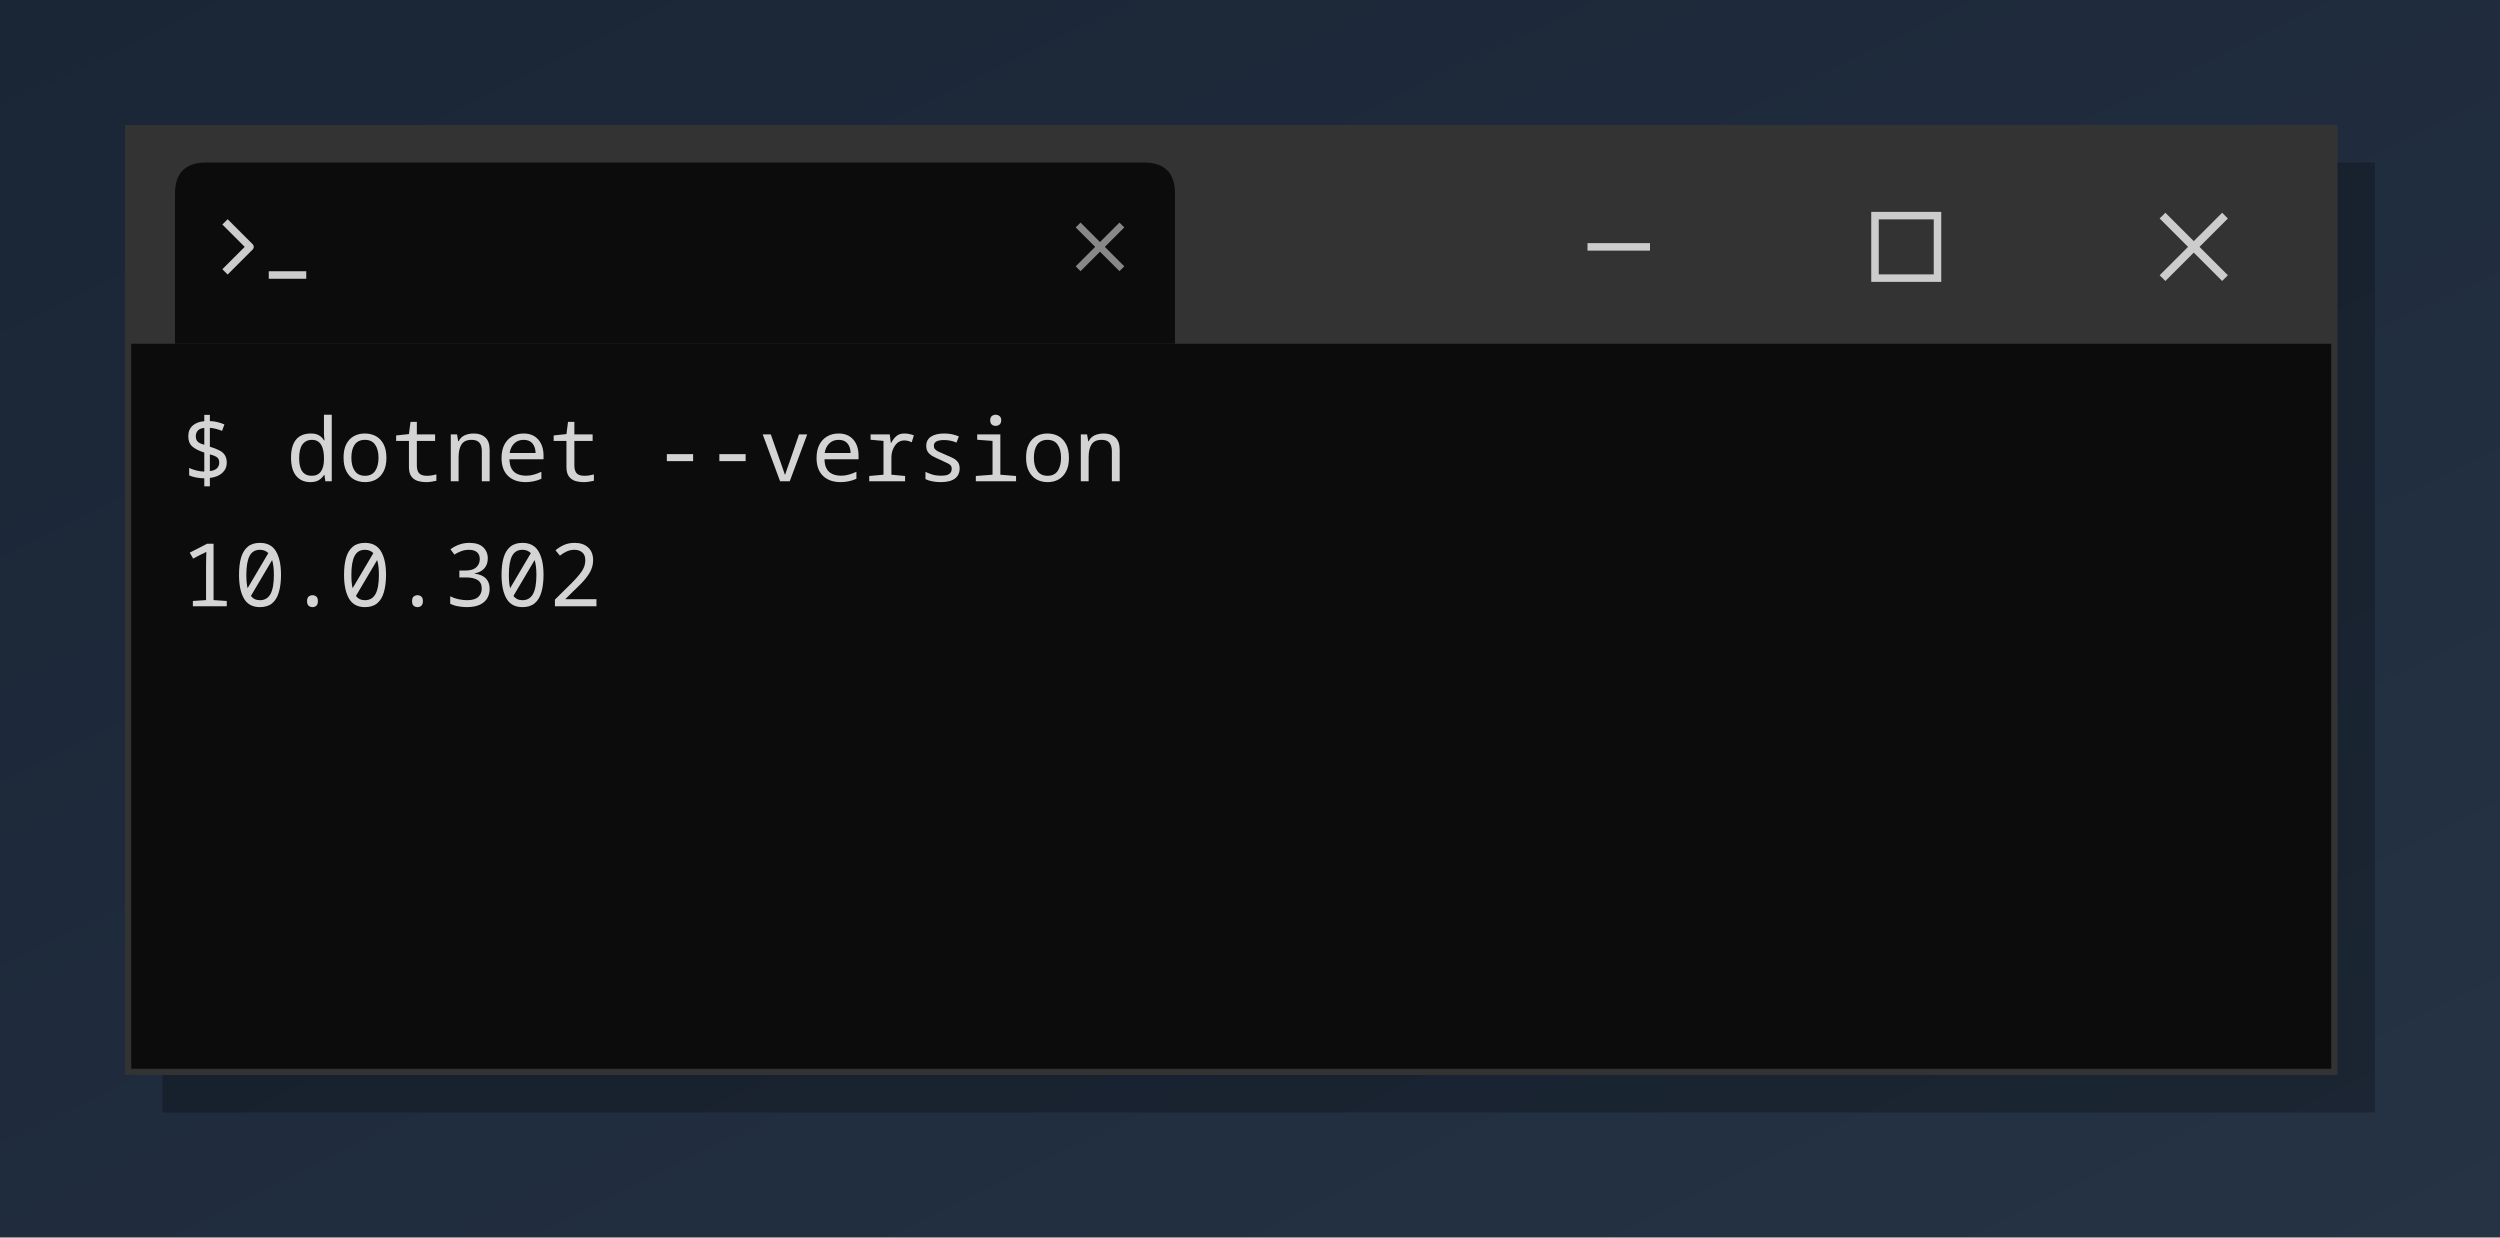
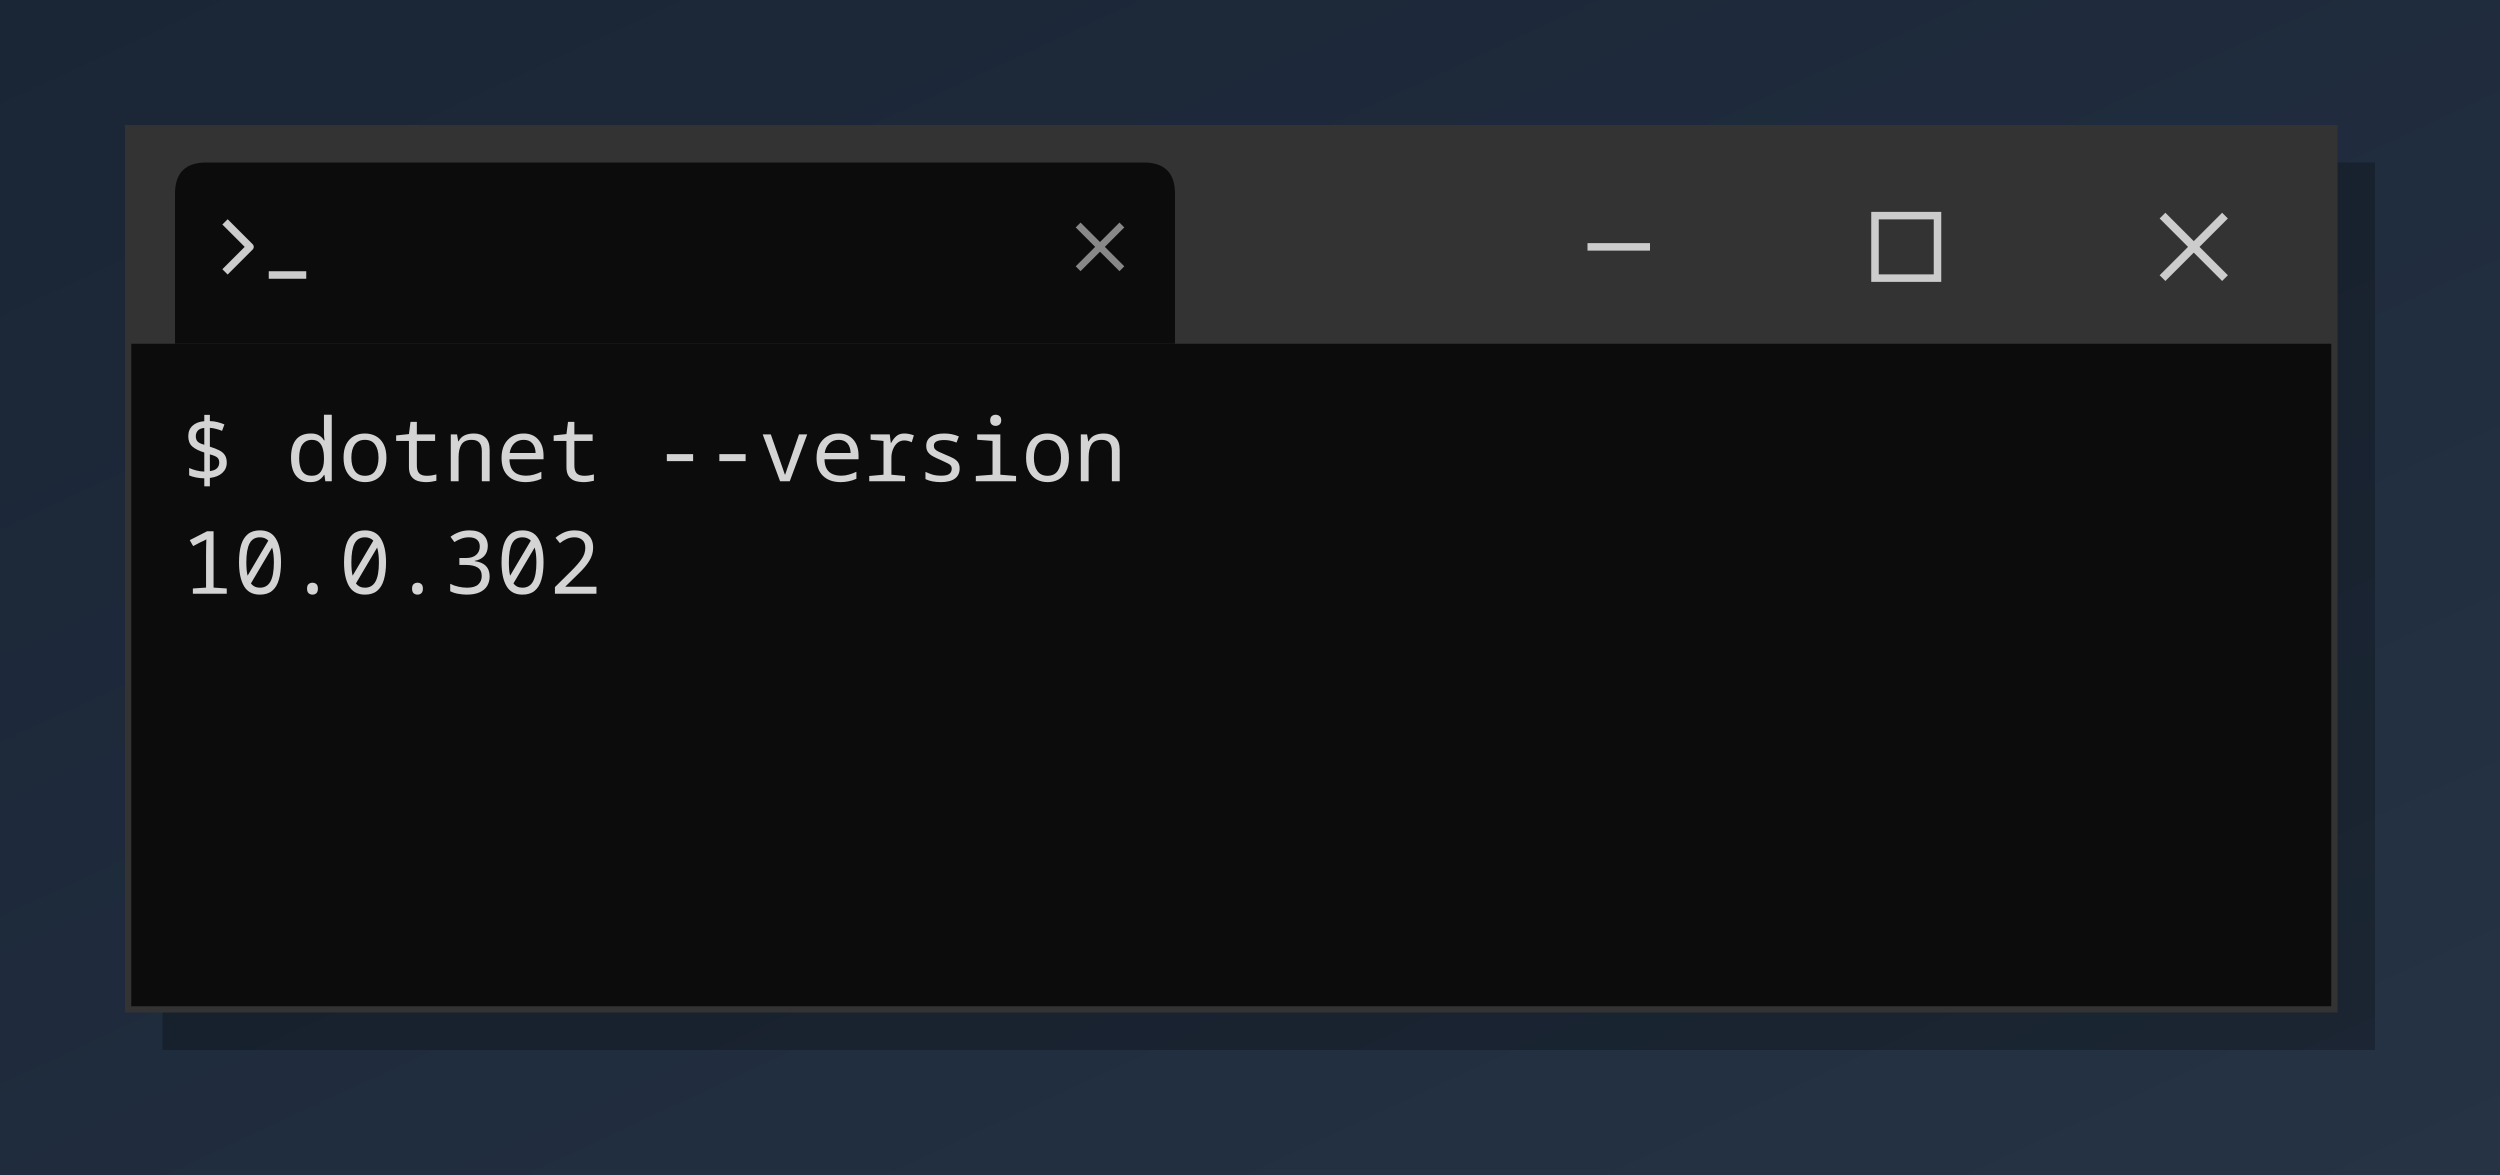
- <svg xmlns="http://www.w3.org/2000/svg" width="400" height="198" viewBox="0 0 400 198" role="img" aria-label="console2svg output">
+ <svg xmlns="http://www.w3.org/2000/svg" width="400" height="188" viewBox="0 0 400 188" role="img" aria-label="console2svg output">
  <style>
.crt {
  font-family: ui-monospace,"JetBrains Mono","Cascadia Mono","Segoe UI Mono","Noto Sans Mono","SFMono-Regular",Menlo,Consolas,monospace;
  font-size: 14px;
}
text {
  dominant-baseline: alphabetic;
}
.bg {
  shape-rendering: crispEdges;
}
</style>
  <defs>
    <linearGradient id="desktop-bg" x1="0%" y1="0%" x2="100%" y2="100%">
      <stop offset="0%" stop-color="#1a2535" />
      <stop offset="100%" stop-color="#253345" />
    </linearGradient>
  </defs>
-   <rect width="400" height="198" fill="url(#desktop-bg)" />
-   <rect x="26" y="26" width="354" height="152" fill="black" fill-opacity="0.25" />
-   <rect x="20.5" y="20.5" width="353" height="151" fill="#333" stroke="#333" />
+   <rect width="400" height="188" fill="url(#desktop-bg)" />
+   <rect x="26" y="26" width="354" height="142" fill="black" fill-opacity="0.25" />
+   <rect x="20.5" y="20.5" width="353" height="141" fill="#333" stroke="#333" />
  <rect x="21" y="21" width="352" height="34" fill="#333" />
  <path d="M 28,55 L 28,31 Q 28,26 33,26 L 183,26 Q 188,26 188,31 L 188,55 Z" fill="#0c0c0c" />
  <polyline points="36,35.5 40,39.5 36,43.5" fill="none" stroke="#cccccc" stroke-width="1.2" stroke-linejoin="round" />
  <line x1="43" y1="44" x2="49" y2="44" stroke="#cccccc" stroke-width="1.2" />
  <line x1="172.5" y1="36" x2="179.5" y2="43" stroke="#888888" stroke-width="1.1" />
  <line x1="179.5" y1="36" x2="172.5" y2="43" stroke="#888888" stroke-width="1.1" />
  <line x1="254" y1="39.5" x2="264" y2="39.5" stroke="#cccccc" stroke-width="1.2" />
  <rect x="300" y="34.5" width="10" height="10" fill="none" stroke="#cccccc" stroke-width="1.2" />
  <line x1="346" y1="34.5" x2="356" y2="44.5" stroke="#cccccc" stroke-width="1.3" />
  <line x1="356" y1="34.5" x2="346" y2="44.5" stroke="#cccccc" stroke-width="1.3" />
-   <rect x="21" y="55" width="352" height="116" fill="#0c0c0c" />
-   <rect x="29" y="63" width="336" height="20" fill="#0c0c0c" />
+   <rect x="21" y="55" width="352" height="106" fill="#0c0c0c" />
+   <rect x="29" y="63" width="336" height="18" fill="#0c0c0c" />
  <text class="crt" x="29" y="77" fill="#d4d4d4">$ dotnet --version</text>
-   <g transform="translate(29 83)">
-     <rect width="336" height="80" fill="#0c0c0c" />
+   <g transform="translate(29 81)">
+     <rect width="336" height="72" fill="#0c0c0c" />
    <text class="crt" x="0" y="14" fill="#d4d4d4" textLength="67.2" lengthAdjust="spacing">10.0.302</text>
  </g>
</svg>
